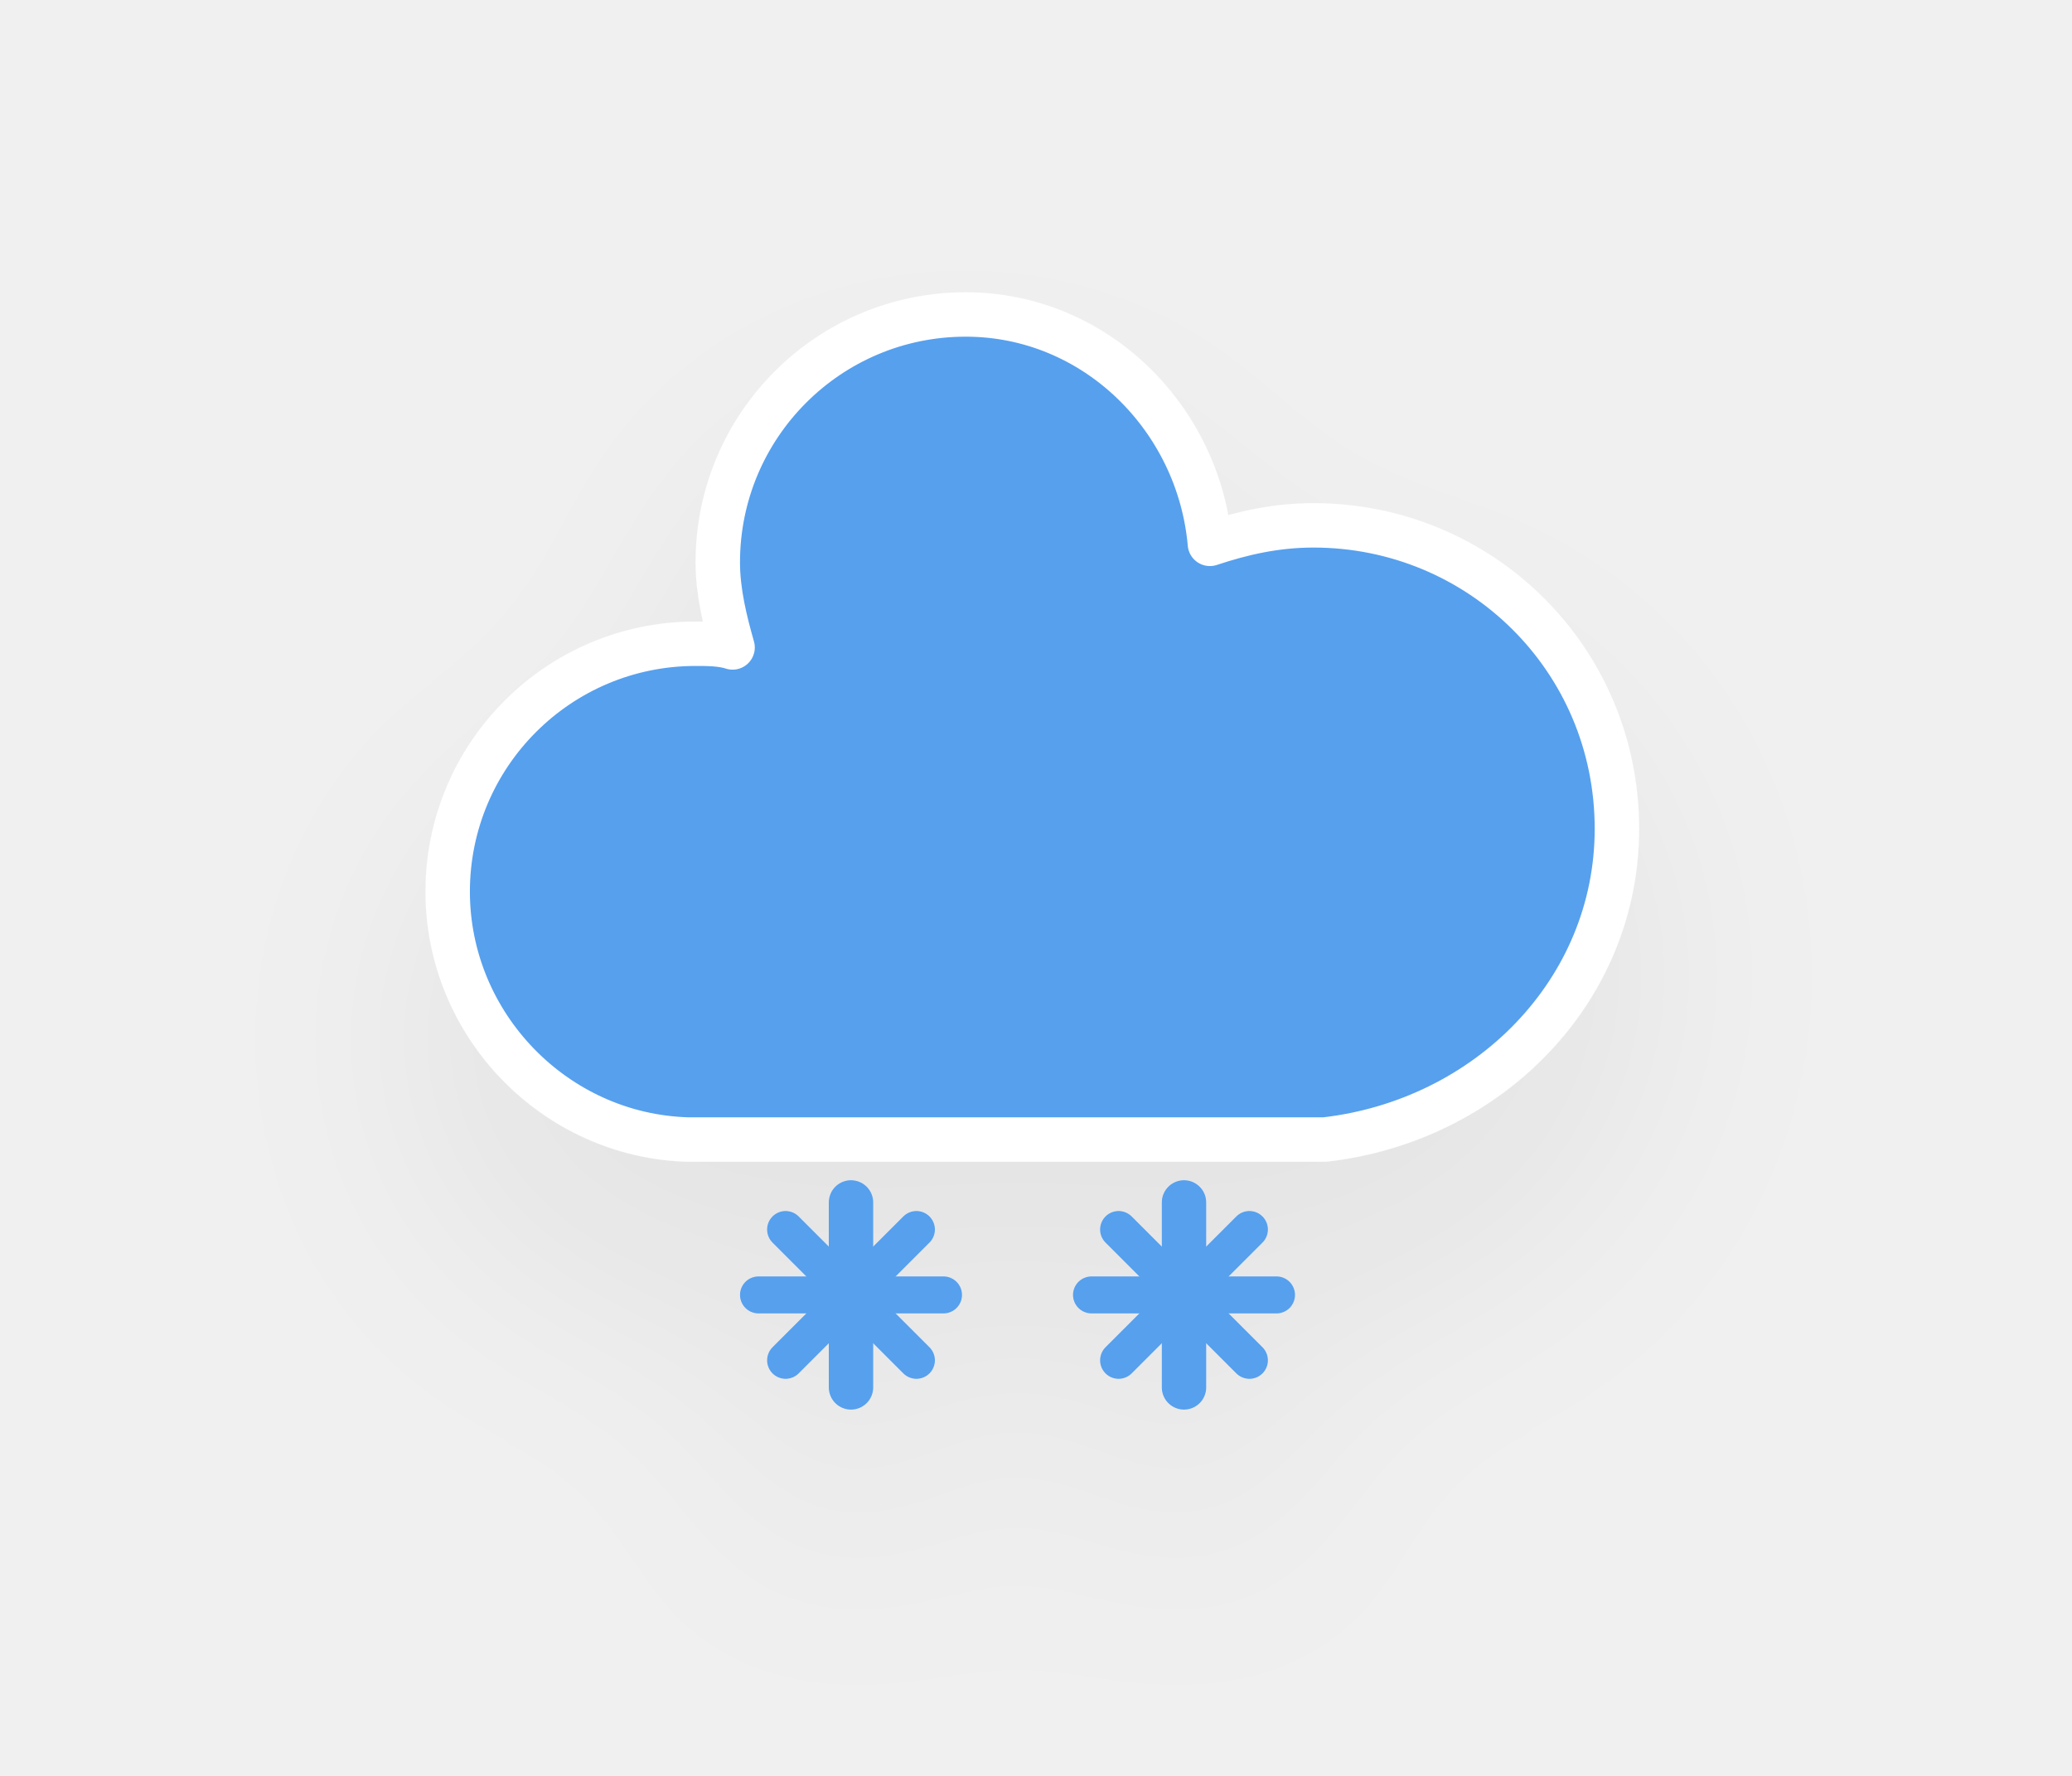
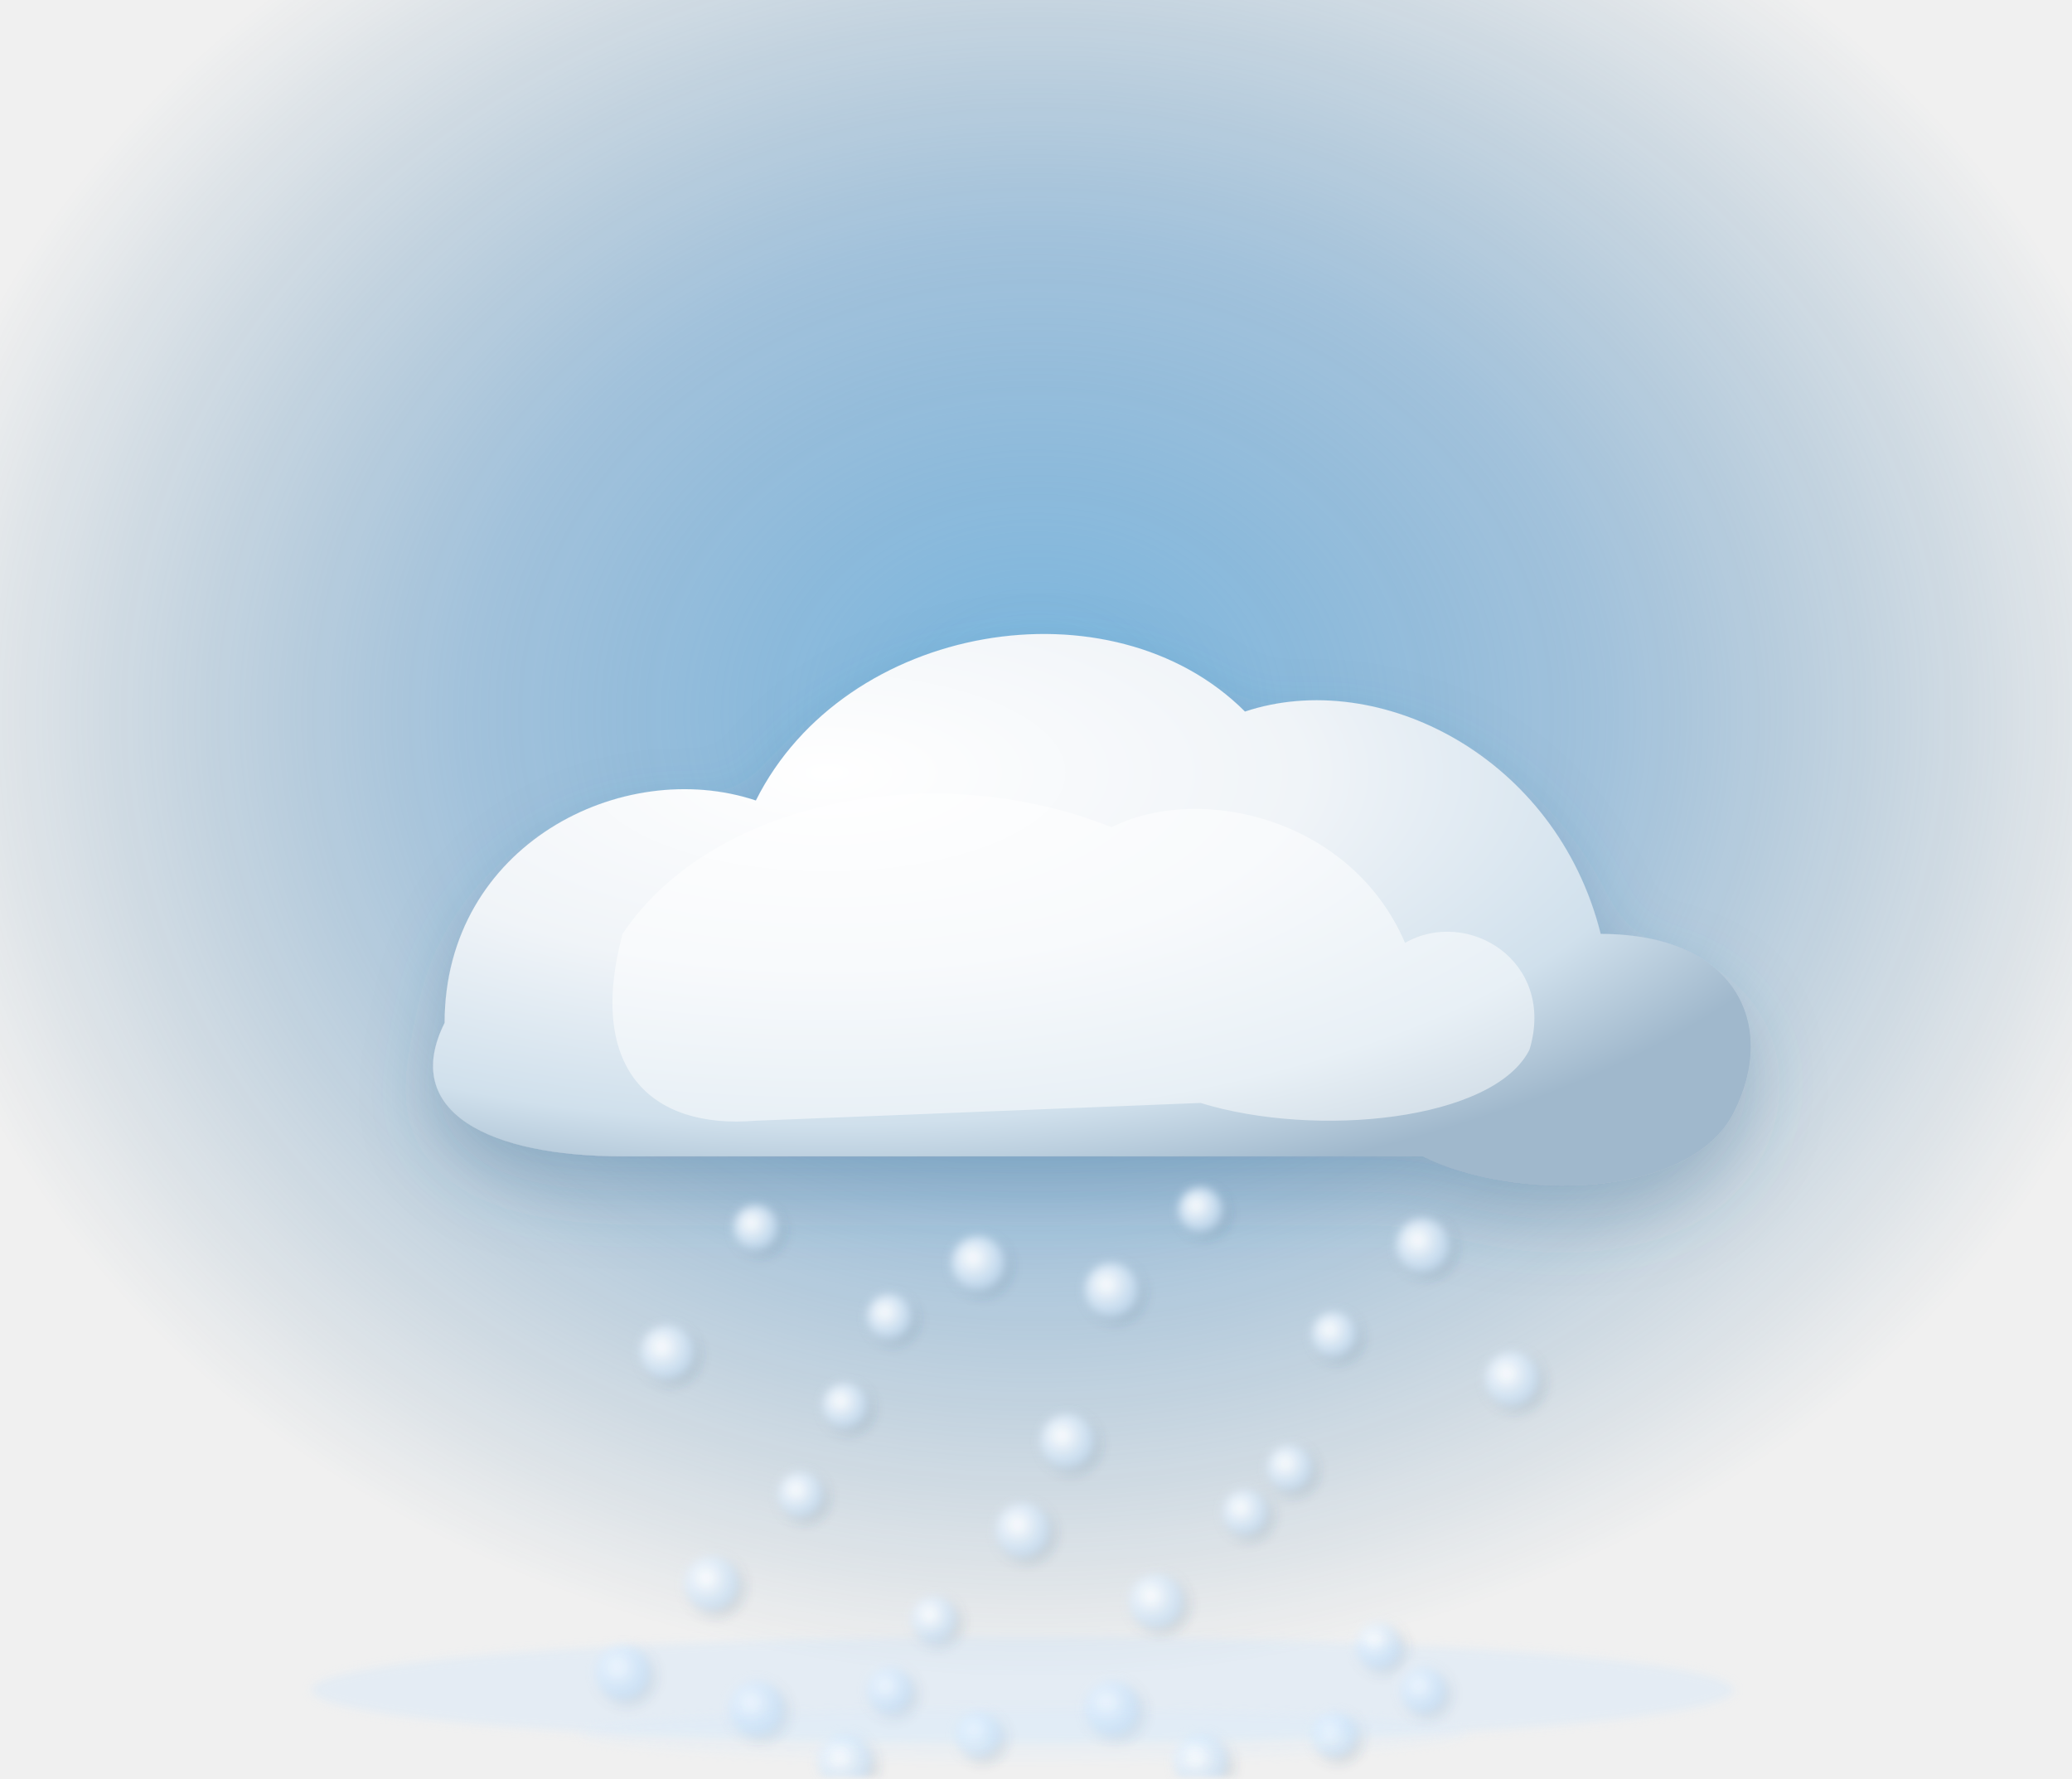
- <svg xmlns="http://www.w3.org/2000/svg" width="56" height="48" version="1.1">
+ <svg xmlns="http://www.w3.org/2000/svg" width="233" height="200" viewBox="0 0 233 200">
  <defs>
-     <filter id="blur" x="-.247" y="-.269" width="1.494" height="1.676">
-       <feGaussianBlur in="SourceAlpha" stdDeviation="3" />
-       <feOffset dx="0" dy="4" result="offsetblur" />
-       <feComponentTransfer>
-         <feFuncA slope="0.05" type="linear" />
-       </feComponentTransfer>
-       <feMerge>
-         <feMergeNode />
-         <feMergeNode in="SourceGraphic" />
-       </feMerge>
+     <radialGradient id="bgGlow" cx="50%" cy="40%" r="55%">
+       <stop offset="0%" stop-color="#4A9FD8" stop-opacity="0.7" />
+       <stop offset="50%" stop-color="#2E7DBC" stop-opacity="0.4" />
+       <stop offset="100%" stop-color="#1A5A8A" stop-opacity="0" />
+     </radialGradient>
+     <radialGradient id="cloudGrad" cx="30%" cy="25%" r="80%">
+       <stop offset="0%" stop-color="#FFFFFF" />
+       <stop offset="45%" stop-color="#F0F4F8" />
+       <stop offset="80%" stop-color="#D0E0EC" />
+       <stop offset="100%" stop-color="#A0B8CC" />
+     </radialGradient>
+     <radialGradient id="snowflake" cx="40%" cy="40%" r="60%">
+       <stop offset="0%" stop-color="#FFFFFF" stop-opacity="1" />
+       <stop offset="100%" stop-color="#D0E8FF" stop-opacity="0.6" />
+     </radialGradient>
+     <filter id="cloudShadow" x="-20%" y="-20%" width="140%" height="140%">
+       <feDropShadow dx="0" dy="4" stdDeviation="4" flood-color="#3A6A8A" flood-opacity="0.3" />
    </filter>
-     <style type="text/css">
- /*
- ** CLOUDS
- */
- @keyframes am-weather-cloud-2 {
-   0% {
-     -webkit-transform: translate(0px,0px);
-        -moz-transform: translate(0px,0px);
-         -ms-transform: translate(0px,0px);
-             transform: translate(0px,0px);
-   }
+     <filter id="snowGlow" x="-50%" y="-50%" width="200%" height="200%">
+       <feGaussianBlur stdDeviation="0.5" />
+     </filter>
+     <filter id="snowShadow" x="-30%" y="-30%" width="160%" height="160%">
+       <feDropShadow dx="0.5" dy="0.5" stdDeviation="0.5" flood-color="#1A4A6A" flood-opacity="0.4" />
+     </filter>
+   </defs>
+   <style>
+     .bgLayer {
+       animation: bgPulse 8s ease-in-out infinite;
+     }
+     .cloudMove {
+       animation: cloudFloat 6s ease-in-out infinite;
+     }
+     .snowflake {
+       animation: fallModerateSnow 3.5s ease-in-out infinite;
+       filter: url(#snowShadow);
+     }
+     /* Opóźnienia – umiarkowana gęstość (co ~0,2–0,3s) */
+     .s1 { animation-delay: 0s; }
+     .s2 { animation-delay: 0.25s; }
+     .s3 { animation-delay: 0.50s; }
+     .s4 { animation-delay: 0.75s; }
+     .s5 { animation-delay: 1.00s; }
+     .s6 { animation-delay: 1.25s; }
+     .s7 { animation-delay: 1.50s; }
+     .s8 { animation-delay: 1.75s; }
+     .s9 { animation-delay: 2.00s; }
+     .s10 { animation-delay: 2.25s; }
+     .s11 { animation-delay: 2.50s; }
+     .s12 { animation-delay: 2.75s; }
+     .s13 { animation-delay: 3.00s; }
+     .s14 { animation-delay: 3.25s; }
+     .s15 { animation-delay: 0.15s; }
+     .s16 { animation-delay: 0.40s; }
+     .s17 { animation-delay: 0.65s; }
+     .s18 { animation-delay: 0.90s; }
+     .s19 { animation-delay: 1.15s; }
+     .s20 { animation-delay: 1.40s; }
+     .s21 { animation-delay: 1.65s; }
+     .s22 { animation-delay: 1.90s; }
+     .s23 { animation-delay: 2.15s; }
+     .s24 { animation-delay: 2.40s; }
+     .s25 { animation-delay: 2.65s; }
+     .s26 { animation-delay: 2.90s; }
+     .s27 { animation-delay: 3.15s; }
+     .s28 { animation-delay: 3.40s; }

-   50% {
-     -webkit-transform: translate(2px,0px);
-        -moz-transform: translate(2px,0px);
-         -ms-transform: translate(2px,0px);
-             transform: translate(2px,0px);
-   }
- 
-   100% {
-     -webkit-transform: translate(0px,0px);
-        -moz-transform: translate(0px,0px);
-         -ms-transform: translate(0px,0px);
-             transform: translate(0px,0px);
-   }
- }
- 
- .am-weather-cloud-2 {
-   -webkit-animation-name: am-weather-cloud-2;
-      -moz-animation-name: am-weather-cloud-2;
-           animation-name: am-weather-cloud-2;
-   -webkit-animation-duration: 3s;
-      -moz-animation-duration: 3s;
-           animation-duration: 3s;
-   -webkit-animation-timing-function: linear;
-      -moz-animation-timing-function: linear;
-           animation-timing-function: linear;
-   -webkit-animation-iteration-count: infinite;
-      -moz-animation-iteration-count: infinite;
-           animation-iteration-count: infinite;
- }
- 
- /*
- ** SNOW
- */
- @keyframes am-weather-snow {
-   0% {
-     -webkit-transform: translateX(0) translateY(0);
-        -moz-transform: translateX(0) translateY(0);
-         -ms-transform: translateX(0) translateY(0);
-             transform: translateX(0) translateY(0);
-   }
- 
-   33.33% {
-     -webkit-transform: translateX(-1.2px) translateY(2px);
-        -moz-transform: translateX(-1.2px) translateY(2px);
-         -ms-transform: translateX(-1.2px) translateY(2px);
-             transform: translateX(-1.2px) translateY(2px);
-   }
- 
-   66.66% {
-     -webkit-transform: translateX(1.4px) translateY(4px);
-        -moz-transform: translateX(1.4px) translateY(4px);
-         -ms-transform: translateX(1.4px) translateY(4px);
-             transform: translateX(1.4px) translateY(4px);
-     opacity: 1;
-   }
- 
-   100% {
-     -webkit-transform: translateX(-1.6px) translateY(6px);
-        -moz-transform: translateX(-1.6px) translateY(6px);
-         -ms-transform: translateX(-1.6px) translateY(6px);
-             transform: translateX(-1.6px) translateY(6px);
-     opacity: 0;
-   }
- }
- 
- .am-weather-snow-1 {
-   -webkit-animation-name: am-weather-snow;
-      -moz-animation-name: am-weather-snow;
-       -ms-animation-name: am-weather-snow;
-           animation-name: am-weather-snow;
-   -webkit-animation-duration: 2s;
-      -moz-animation-duration: 2s;
-       -ms-animation-duration: 2s;
-           animation-duration: 2s;
-   -webkit-animation-timing-function: linear;
-      -moz-animation-timing-function: linear;
-       -ms-animation-timing-function: linear;
-           animation-timing-function: linear;
-   -webkit-animation-iteration-count: infinite;
-      -moz-animation-iteration-count: infinite;
-       -ms-animation-iteration-count: infinite;
-           animation-iteration-count: infinite;
- }
- 
- .am-weather-snow-2 {
-   -webkit-animation-name: am-weather-snow;
-      -moz-animation-name: am-weather-snow;
-       -ms-animation-name: am-weather-snow;
-           animation-name: am-weather-snow;
-   -webkit-animation-delay: 1.2s;
-      -moz-animation-delay: 1.2s;
-       -ms-animation-delay: 1.2s;
-           animation-delay: 1.2s;
-   -webkit-animation-duration: 2s;
-      -moz-animation-duration: 2s;
-       -ms-animation-duration: 2s;
-           animation-duration: 2s;
-   -webkit-animation-timing-function: linear;
-      -moz-animation-timing-function: linear;
-       -ms-animation-timing-function: linear;
-           animation-timing-function: linear;
-   -webkit-animation-iteration-count: infinite;
-      -moz-animation-iteration-count: infinite;
-       -ms-animation-iteration-count: infinite;
-           animation-iteration-count: infinite;
- }
- 
-         </style>
-   </defs>
-   <g transform="translate(-4,-12)" filter="url(#blur)">
-     <g transform="translate(20,10)">
-       <g class="am-weather-cloud-2" style="-moz-animation-duration:3s;-moz-animation-iteration-count:infinite;-moz-animation-name:am-weather-cloud-2;-moz-animation-timing-function:linear;-webkit-animation-duration:3s;-webkit-animation-iteration-count:infinite;-webkit-animation-name:am-weather-cloud-2;-webkit-animation-timing-function:linear">
-         <path transform="translate(-20,-11)" d="m47.7 35.4c0-4.6-3.7-8.2-8.2-8.2-1 0-1.9 0.2-2.8 0.5-0.3-3.4-3.1-6.2-6.6-6.2-3.7 0-6.7 3-6.7 6.7 0 0.8 0.2 1.6 0.4 2.3-0.3-0.1-0.7-0.1-1-0.1-3.7 0-6.7 3-6.7 6.7 0 3.6 2.9 6.6 6.5 6.7h17.2c4.4-0.5 7.9-4 7.9-8.4z" fill="#57a0ee" stroke="#fff" stroke-linejoin="round" stroke-width="1.2" />
-       </g>
-       <g class="am-weather-snow-1" style="-moz-animation-duration:2s;-moz-animation-iteration-count:infinite;-moz-animation-name:am-weather-snow;-moz-animation-timing-function:linear;-ms-animation-duration:2s;-ms-animation-iteration-count:infinite;-ms-animation-name:am-weather-snow;-ms-animation-timing-function:linear;-webkit-animation-duration:2s;-webkit-animation-iteration-count:infinite;-webkit-animation-name:am-weather-snow;-webkit-animation-timing-function:linear">
-         <g transform="translate(7,28)" fill="none" stroke="#57a0ee" stroke-linecap="round">
-           <line transform="translate(0,9)" y1="-2.5" y2="2.5" stroke-width="1.2" />
-           <line transform="rotate(45,-10.864,4.5)" y1="-2.5" y2="2.5" />
-           <line transform="rotate(90,-4.5,4.5)" y1="-2.5" y2="2.5" />
-           <line transform="rotate(135,-1.864,4.5)" y1="-2.5" y2="2.5" />
-         </g>
-       </g>
-       <g class="am-weather-snow-2" style="-moz-animation-delay:1.2s;-moz-animation-duration:2s;-moz-animation-iteration-count:infinite;-moz-animation-name:am-weather-snow;-moz-animation-timing-function:linear;-ms-animation-delay:1.2s;-ms-animation-duration:2s;-ms-animation-iteration-count:infinite;-ms-animation-name:am-weather-snow;-ms-animation-timing-function:linear;-webkit-animation-delay:1.2s;-webkit-animation-duration:2s;-webkit-animation-iteration-count:infinite;-webkit-animation-name:am-weather-snow;-webkit-animation-timing-function:linear">
-         <g transform="translate(16,28)" fill="none" stroke="#57a0ee" stroke-linecap="round">
-           <line transform="translate(0,9)" y1="-2.5" y2="2.5" stroke-width="1.2" />
-           <line transform="rotate(45,-10.864,4.5)" y1="-2.5" y2="2.5" />
-           <line transform="rotate(90,-4.5,4.5)" y1="-2.5" y2="2.5" />
-           <line transform="rotate(135,-1.864,4.5)" y1="-2.5" y2="2.5" />
-         </g>
-       </g>
-     </g>
+     @keyframes bgPulse {
+       0%,100% { opacity: 0.9; }
+       50% { opacity: 1; }
+     }
+     @keyframes cloudFloat {
+       0%,100% { transform: translateX(0) translateY(0); }
+       50% { transform: translateX(-3px) translateY(-2px); }
+     }
+     @keyframes fallModerateSnow {
+       0% { transform: translateY(-15px) translateX(0) rotate(0deg); opacity: 0; }
+       20% { opacity: 1; }
+       80% { opacity: 0.9; }
+       100% { transform: translateY(55px) translateX(-8px) rotate(360deg); opacity: 0; }
+     }
+   </style>
+   <rect width="233" height="200" fill="url(#bgGlow)" class="bgLayer" />
+   <g class="cloudMove" filter="url(#cloudShadow)">
+     <path d="M 50,115               C 50,95 70,85 85,90               C 95,70 125,65 140,80               C 155,75 175,85 180,105               C 195,105 200,115 195,125               C 190,135 170,135 160,130               L 70,130               C 55,130 45,125 50,115 Z" fill="url(#cloudGrad)" />
+     <path d="M 70,105 C 80,90 105,85 125,93 C 135,88 152,92 158,106 C 165,102 175,108 172,118 C 168,126 148,128 135,124 L 85,126 C 73,127 66,120 70,105 Z" fill="#FFFFFF" opacity="0.5" />
  </g>
+   <g filter="url(#snowGlow)">
+     <circle class="snowflake s1" cx="85" cy="138" r="2.5" fill="url(#snowflake)" />
+     <circle class="snowflake s2" cx="110" cy="142" r="3" fill="url(#snowflake)" />
+     <circle class="snowflake s3" cx="135" cy="136" r="2.5" fill="url(#snowflake)" />
+     <circle class="snowflake s4" cx="160" cy="140" r="3" fill="url(#snowflake)" />
+     <circle class="snowflake s5" cx="100" cy="148" r="2.5" fill="url(#snowflake)" />
+     <circle class="snowflake s6" cx="125" cy="145" r="3" fill="url(#snowflake)" />
+     <circle class="snowflake s7" cx="150" cy="150" r="2.5" fill="url(#snowflake)" />
+     <circle class="snowflake s8" cx="75" cy="152" r="3" fill="url(#snowflake)" />
+     <circle class="snowflake s9" cx="95" cy="158" r="2.5" fill="url(#snowflake)" />
+     <circle class="snowflake s10" cx="120" cy="162" r="3" fill="url(#snowflake)" />
+     <circle class="snowflake s11" cx="145" cy="165" r="2.5" fill="url(#snowflake)" />
+     <circle class="snowflake s12" cx="170" cy="155" r="3" fill="url(#snowflake)" />
+     <circle class="snowflake s13" cx="90" cy="168" r="2.5" fill="url(#snowflake)" />
+     <circle class="snowflake s14" cx="115" cy="172" r="3" fill="url(#snowflake)" />
+     <circle class="snowflake s15" cx="140" cy="170" r="2.5" fill="url(#snowflake)" />
+     <circle class="snowflake s16" cx="80" cy="178" r="3" fill="url(#snowflake)" />
+     <circle class="snowflake s17" cx="105" cy="182" r="2.5" fill="url(#snowflake)" />
+     <circle class="snowflake s18" cx="130" cy="180" r="3" fill="url(#snowflake)" />
+     <circle class="snowflake s19" cx="155" cy="185" r="2.5" fill="url(#snowflake)" />
+     <circle class="snowflake s20" cx="70" cy="188" r="3" fill="url(#snowflake)" />
+     <circle class="snowflake s21" cx="100" cy="190" r="2.5" fill="url(#snowflake)" />
+     <circle class="snowflake s22" cx="125" cy="192" r="3" fill="url(#snowflake)" />
+     <circle class="snowflake s23" cx="150" cy="195" r="2.5" fill="url(#snowflake)" />
+     <circle class="snowflake s24" cx="85" cy="192" r="3" fill="url(#snowflake)" />
+     <circle class="snowflake s25" cx="110" cy="195" r="2.5" fill="url(#snowflake)" />
+     <circle class="snowflake s26" cx="135" cy="198" r="3" fill="url(#snowflake)" />
+     <circle class="snowflake s27" cx="160" cy="190" r="2.5" fill="url(#snowflake)" />
+     <circle class="snowflake s28" cx="95" cy="198" r="3" fill="url(#snowflake)" />
+   </g>
+   <ellipse cx="115" cy="190" rx="80" ry="6" fill="#C0E0FF" opacity="0.25" filter="url(#snowGlow)" />
+   <ellipse cx="115" cy="195" rx="50" ry="3" fill="#D0E8FF" opacity="0.15" filter="url(#snowGlow)" />
</svg>
